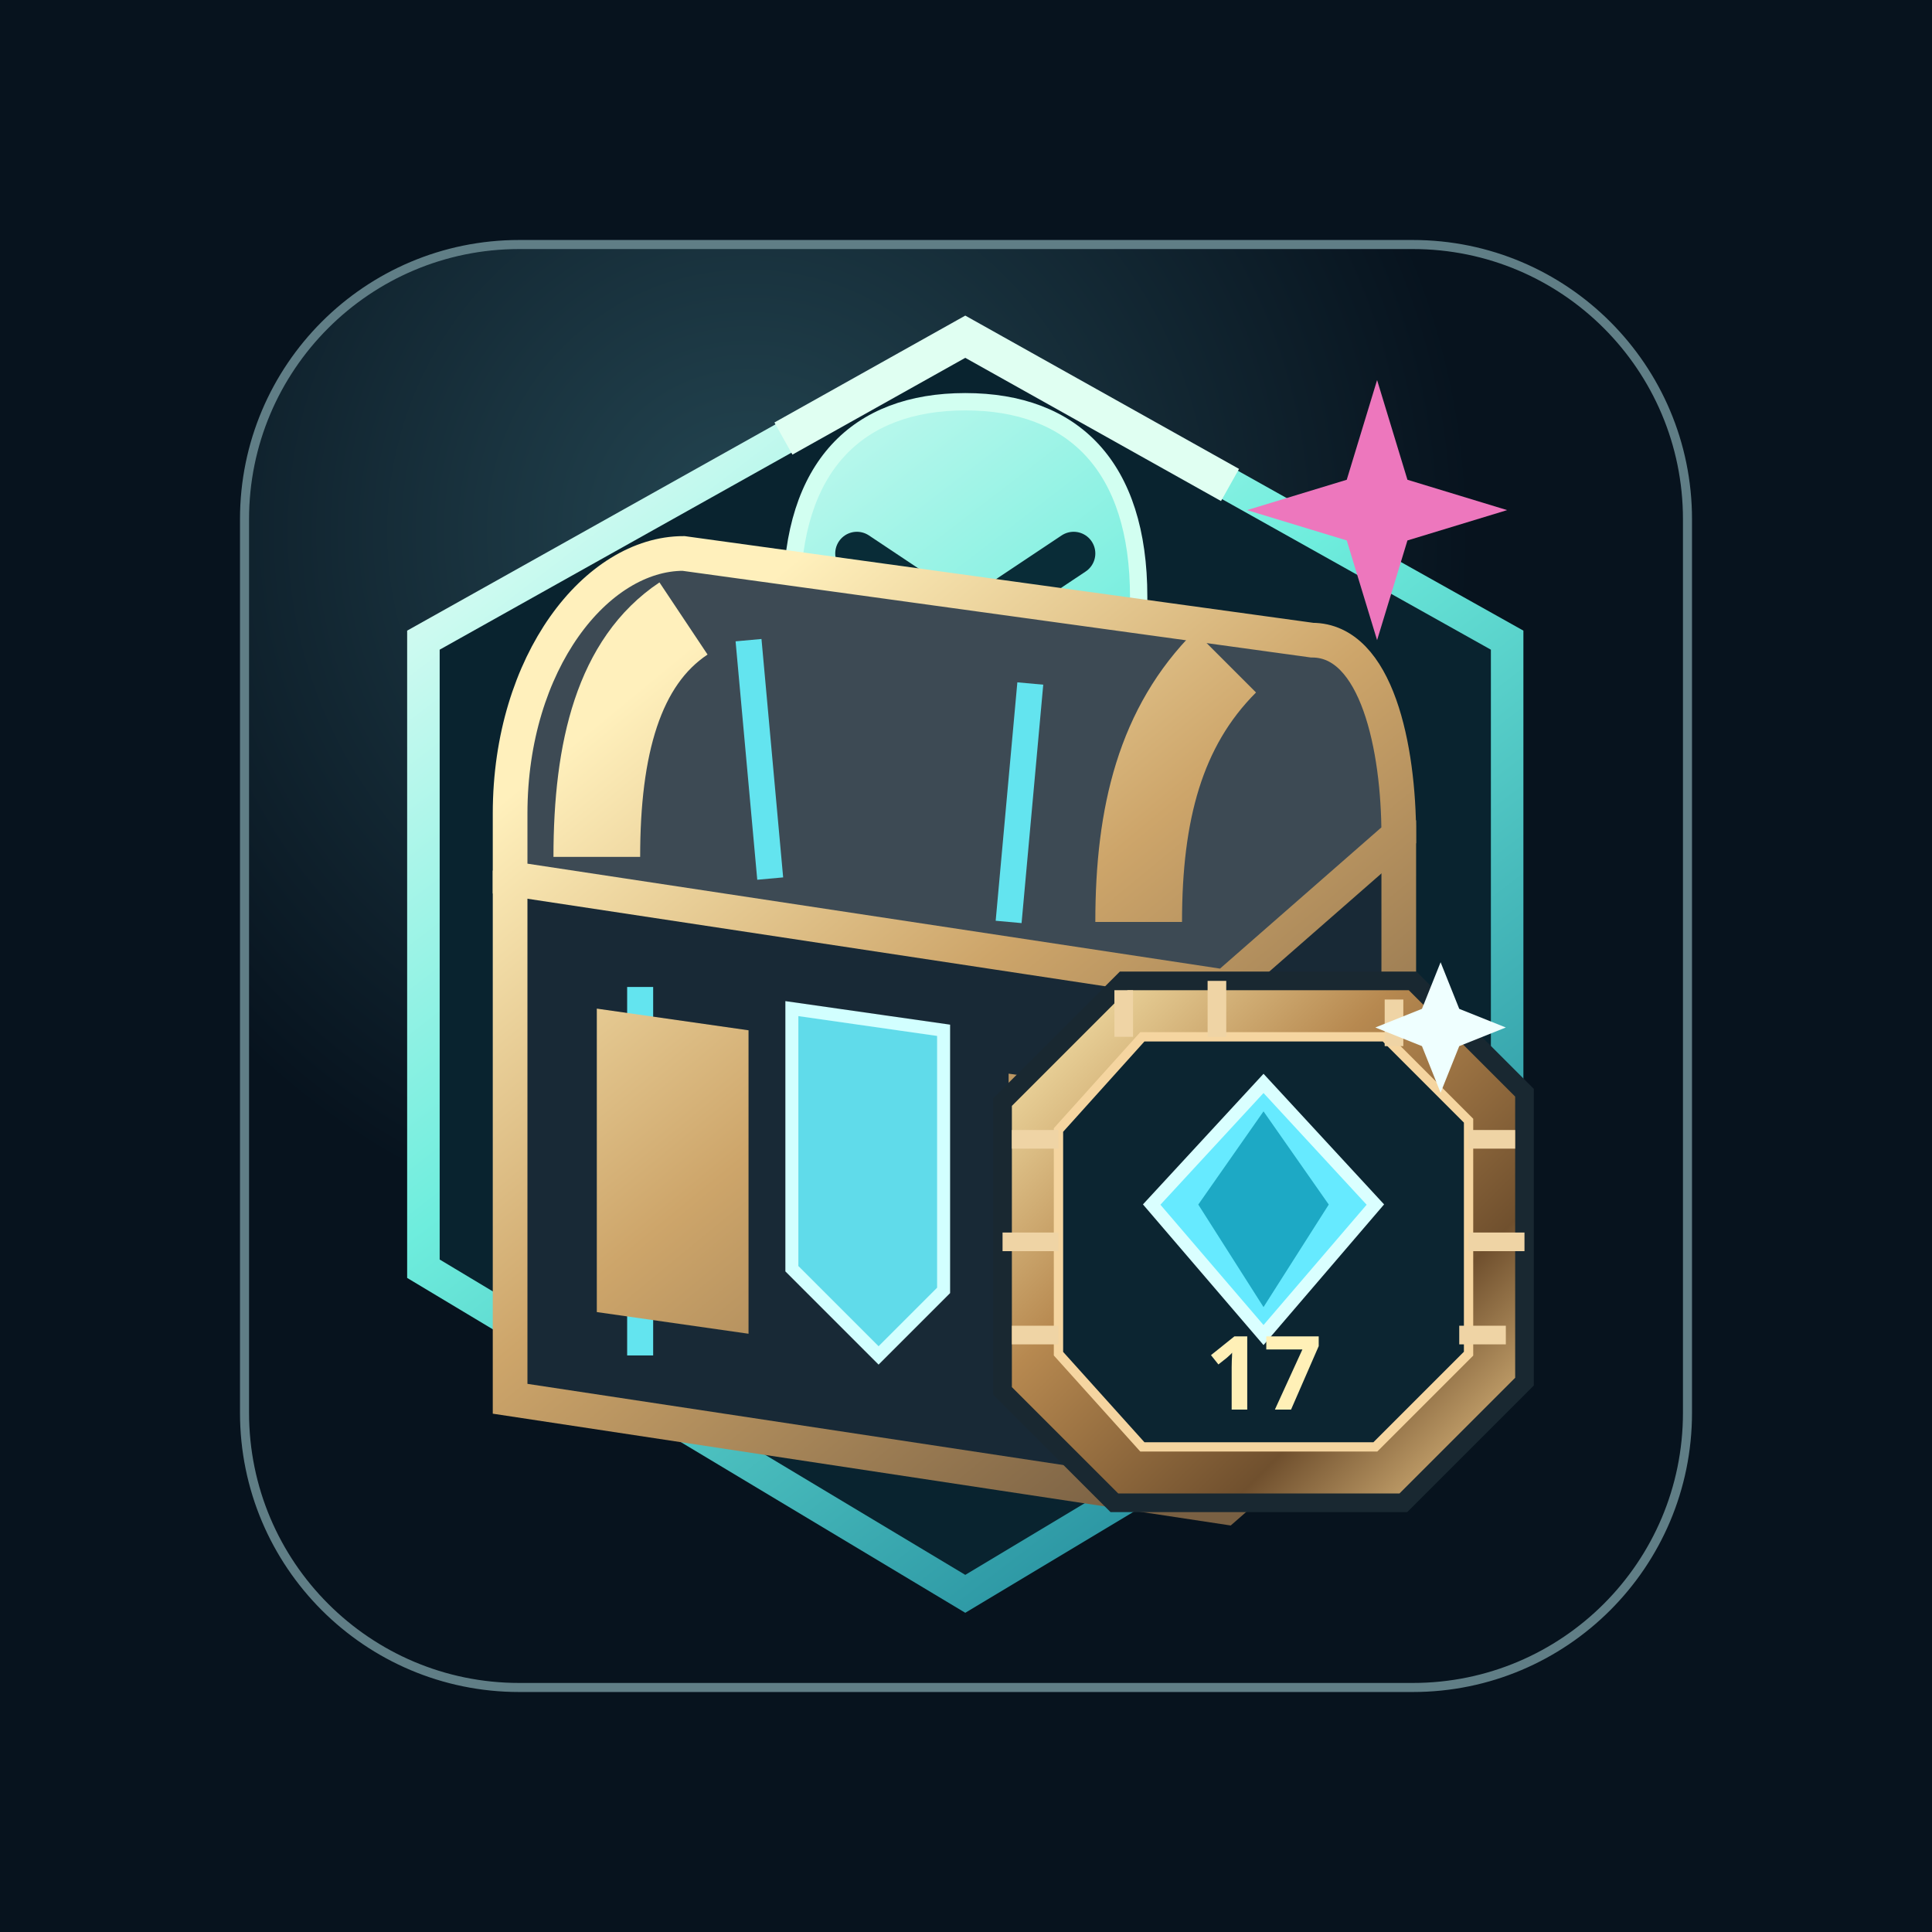
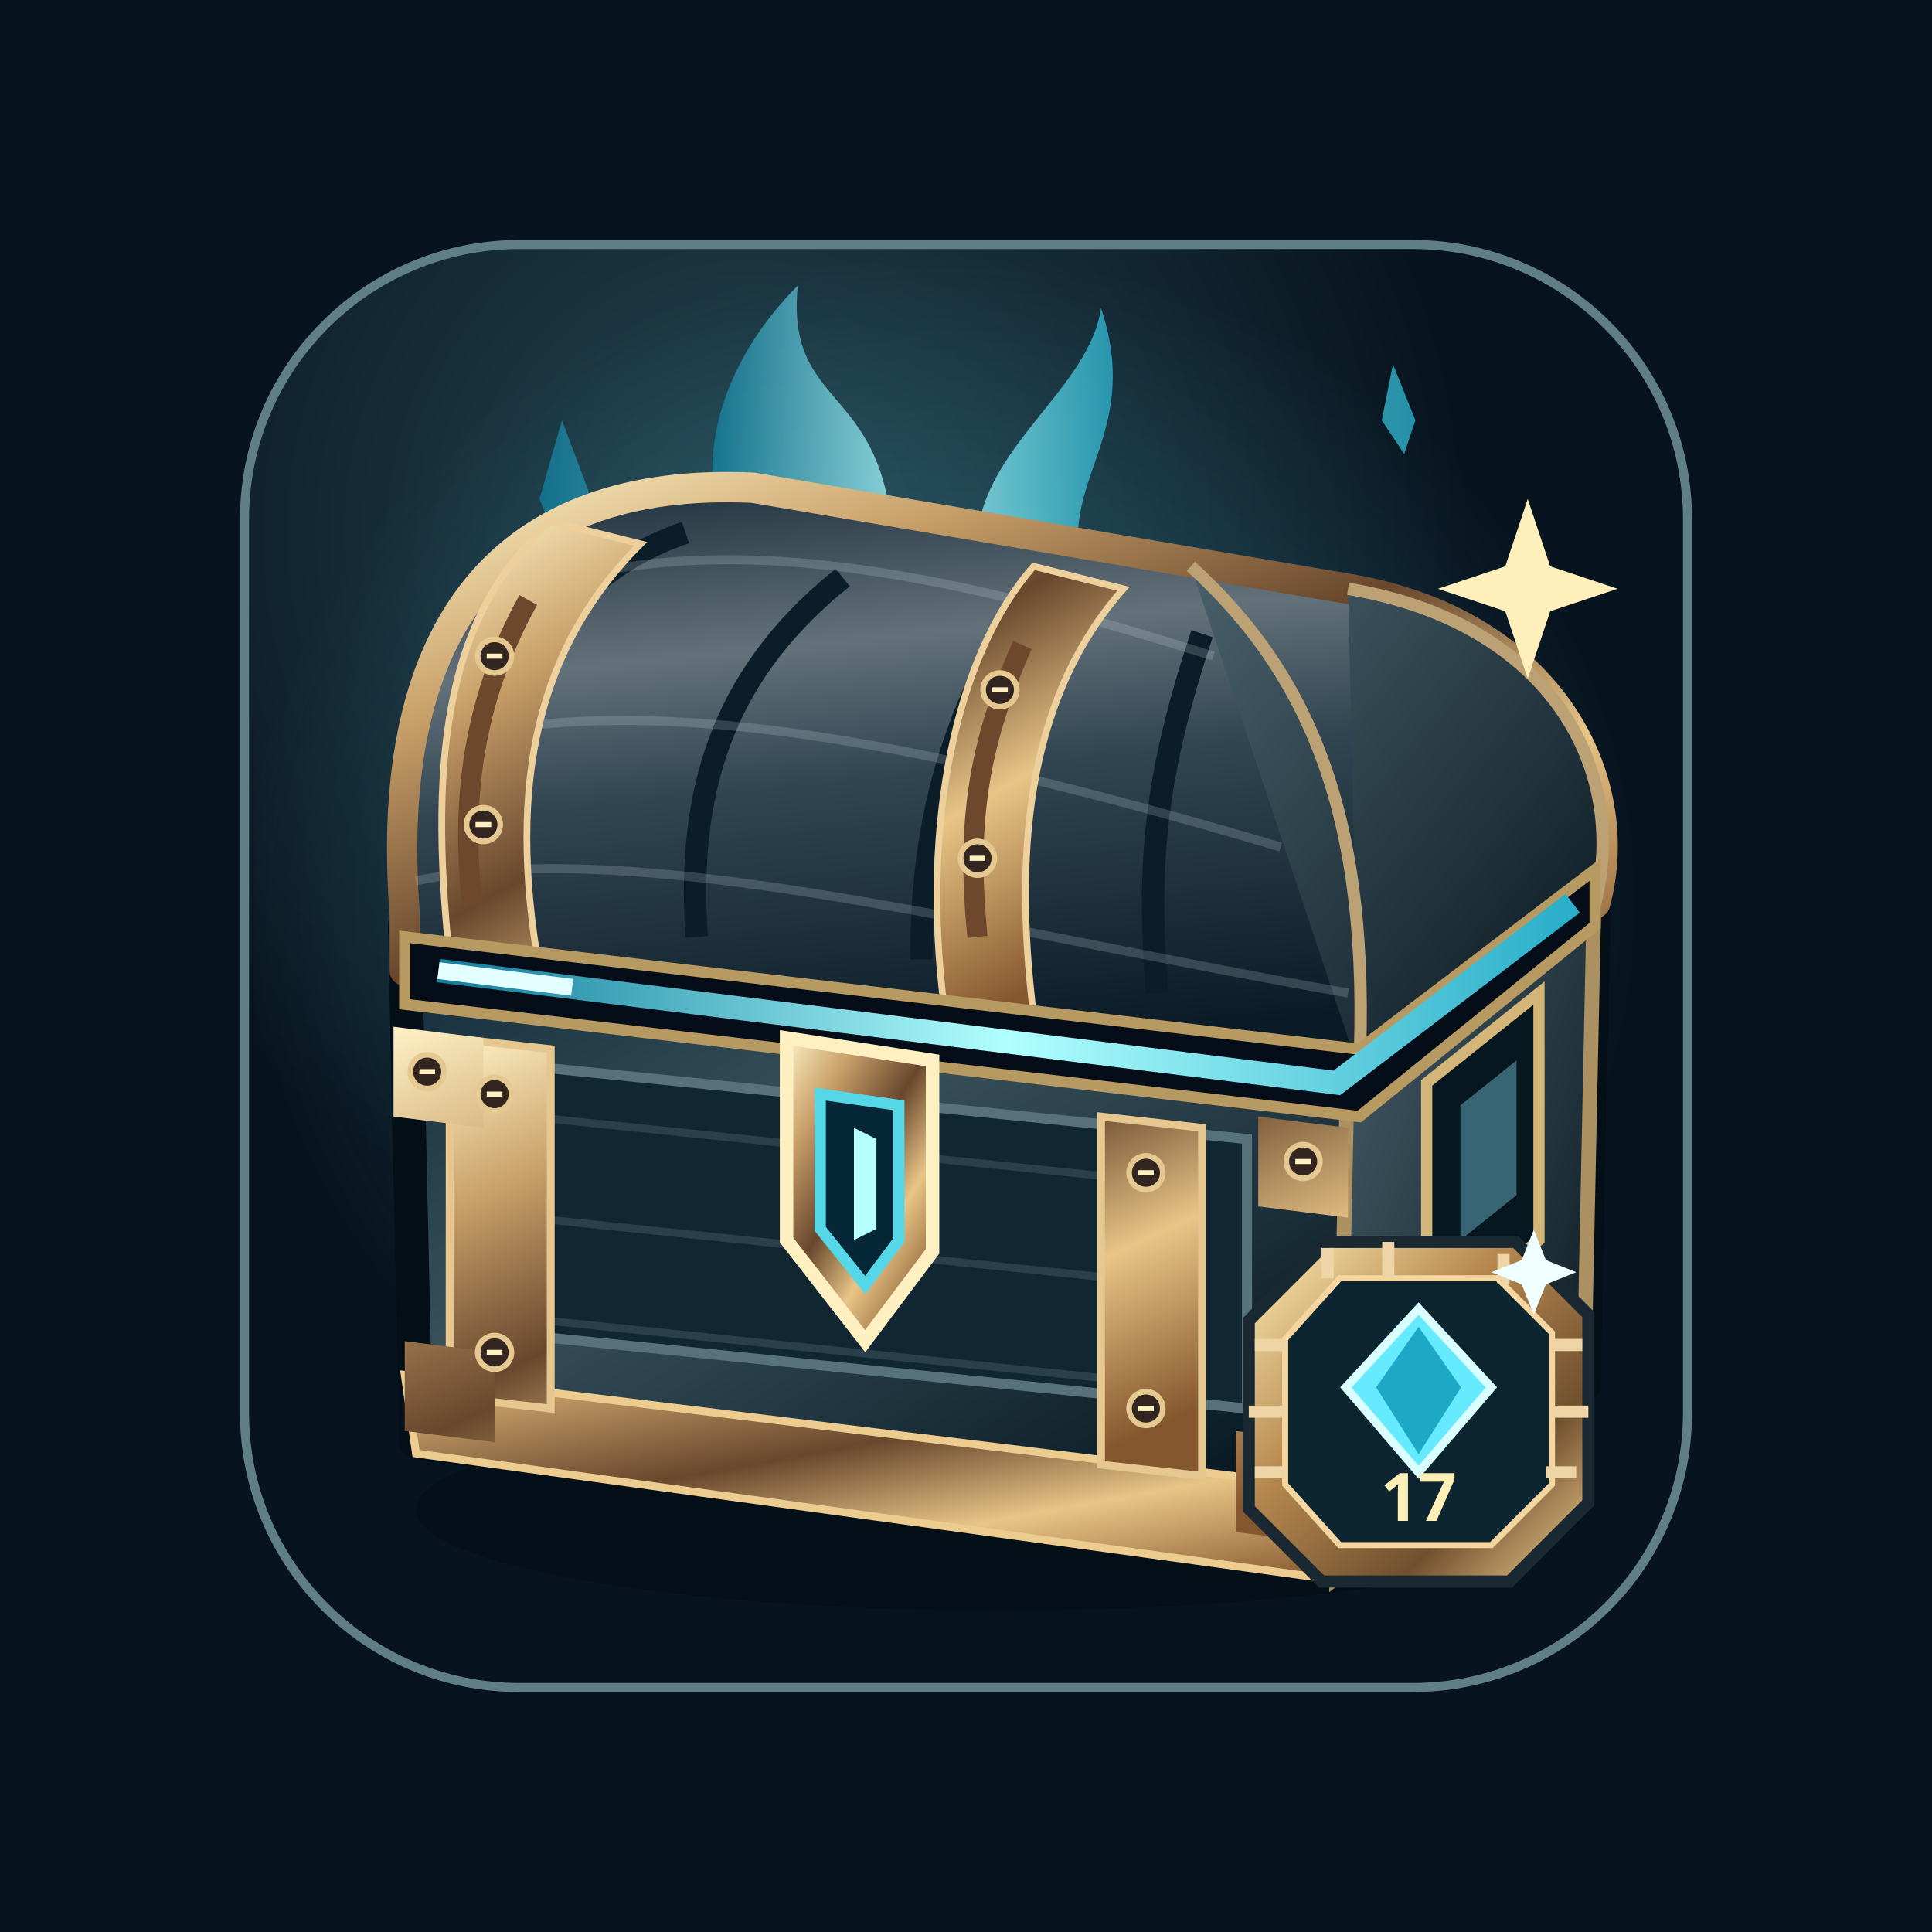
<svg xmlns="http://www.w3.org/2000/svg" viewBox="-64 -64 640 640">
  <rect x="-64" y="-64" width="640" height="640" fill="#07131e" />
  <defs>
    <radialGradient id="app-background" cx=".35" cy=".2">
      <stop stop-color="#244652" />
      <stop offset="1" stop-color="#07131e" />
    </radialGradient>
  </defs>
  <rect width="512" height="512" rx="106" fill="#07131e" />
  <rect x="17" y="17" width="478" height="478" rx="91" fill="url(#app-background)" stroke="#607e86" stroke-width="3" />
-   <g transform="translate(26 26) scale(7.18)">
+   <g transform="translate(18 12) scale(3.72)">
    <defs>
-       <linearGradient id="_R_0_-metal" x1="8" y1="6" x2="48" y2="58" gradientUnits="userSpaceOnUse">
-         <stop stop-color="#effff7" />
-         <stop offset=".45" stop-color="#6eeddd" />
-         <stop offset="1" stop-color="#21889a" />
+       <linearGradient id="_R_0_-metal" x1="28" y1="22" x2="84" y2="115" gradientUnits="userSpaceOnUse">
+         <stop stop-color="#506975" />
+         <stop offset=".27" stop-color="#122d3b" />
+         <stop offset=".56" stop-color="#38505a" />
+         <stop offset="1" stop-color="#071822" />
      </linearGradient>
-       <linearGradient id="_R_0_-gold" x1="16" y1="20" x2="44" y2="54" gradientUnits="userSpaceOnUse">
-         <stop stop-color="#fff0bc" />
-         <stop offset=".45" stop-color="#cda56a" />
-         <stop offset="1" stop-color="#796043" />
+       <linearGradient id="_R_0_-gold" x1="0" y1="0" x2=".8" y2="1">
+         <stop stop-color="#fff2c6" />
+         <stop offset=".24" stop-color="#c9a16a" />
+         <stop offset=".5" stop-color="#68472d" />
+         <stop offset=".73" stop-color="#e8c587" />
+         <stop offset="1" stop-color="#85572e" />
      </linearGradient>
+       <linearGradient id="_R_0_-roof" x1="0" y1="0" x2=".2" y2="1">
+         <stop stop-color="#182b37" />
+         <stop offset=".32" stop-color="#63717a" />
+         <stop offset=".54" stop-color="#314652" />
+         <stop offset="1" stop-color="#0a1b27" />
+       </linearGradient>
+       <linearGradient id="_R_0_-side" x1="0" y1="0" x2="1" y2="1">
+         <stop stop-color="#49616b" />
+         <stop offset="1" stop-color="#07151e" />
+       </linearGradient>
+       <linearGradient id="_R_0_-energy">
+         <stop stop-color="#127d9c" />
+         <stop offset=".5" stop-color="#b1ffff" />
+         <stop offset="1" stop-color="#2baec9" />
+       </linearGradient>
+       <radialGradient id="_R_0_-aura">
+         <stop stop-color="#57c9de" stop-opacity=".32" />
+         <stop offset="1" stop-color="#57c9de" stop-opacity="0" />
+       </radialGradient>
    </defs>
-     <path class="emblem-outline" d="M32 3 57 17v29L32 61 7 46V17Z" fill="#09232f" stroke="url(#_R_0_-metal)" stroke-width="1.5" />
-     <path class="emblem-spirit" d="M24 24v-9c0-6 3-9 8-9s8 3 8 9v9l-4-3-4 3-4-3Z" fill="url(#_R_0_-metal)" stroke="#d2fff1" stroke-width=".8" />
-     <path d="m27 13 3 2m4 0 3-2" fill="none" stroke="#092c37" stroke-width="2" stroke-linecap="round" />
-     <path d="m11 28 8-7 33 5v24l-8 7-33-5Z" fill="#182936" stroke="url(#_R_0_-gold)" stroke-width="1.6" />
-     <path d="m11 28 33 5 8-7M44 33v24" fill="none" stroke="#71dce9" stroke-width="1.2" />
-     <path d="M11 25c0-7 4-12 8-12l29 4c3 0 4 5 4 9l-8 7-33-5Z" fill="#3d4a54" stroke="url(#_R_0_-gold)" stroke-width="1.6" />
-     <path d="M19 16c-3 2-4 6-4 11m29-9c-3 3-4 7-4 12" stroke="url(#_R_0_-gold)" stroke-width="4" fill="none" />
-     <path d="m22 17 1 11m12-9-1 11M17 33v17m21-14v17" stroke="#63e4ef" stroke-width="1.2" />
-     <path d="m15 34 7 1v14l-7-1Zm19 3 7 1v14l-7-1Z" fill="url(#_R_0_-gold)" />
-     <path d="m24 34 7 1v12l-3 3-4-4Z" fill="#60dbea" stroke="#d2ffff" stroke-width=".6" />
-     <g transform="translate(32 31) scale(.43)">
+     <ellipse cx="62" cy="60" rx="62" ry="58" fill="url(#_R_0_-aura)" />
+     <ellipse cx="67" cy="114" rx="52" ry="9" fill="#030d17" opacity=".7" />
+     <g class="emblem-spirit" fill="url(#_R_0_-energy)" opacity=".8">
+       <path d="M43 29c-4-9 0-18 6-24-1 10 6 9 8 19l-6 12ZM65 27c1-8 10-13 11-20 4 12-5 16-1 25Z" />
+       <path d="m26 24 2-7 3 8-3 4Zm75-7 1-5 2 5-1 3Z" />
+     </g>
+     <g class="emblem-chest">
+       <path d="m14 62 85 8 21-15-1 48-23 17-81-12Z" fill="url(#_R_0_-metal)" stroke="#050f18" stroke-width="3" stroke-linejoin="round" />
+       <path d="m98 72 22-17-1 48-22 17Z" fill="url(#_R_0_-side)" stroke="#ab9062" stroke-width="1.3" />
+       <path d="m20 74 69 7v24l-69-7Z" fill="#102631" stroke="#57727b" stroke-width=".9" />
+       <path d="m25 79 58 6m-58 3 58 6m-58 3 58 6" stroke="#d3e6e8" stroke-opacity=".13" stroke-width=".7" />
+       <path d="m14 102 82 10 22-16v7l-23 17-80-11Z" fill="url(#_R_0_-gold)" stroke="#edcc90" stroke-width=".7" />
+       <path d="M14 61C12 35 23 22 45 23l53 9c18 3 25 17 22 28l-21 16-85-10Z" fill="url(#_R_0_-roof)" stroke="url(#_R_0_-gold)" stroke-width="2.7" stroke-linejoin="round" />
+       <path d="M99 75c1-22-4-35-15-45m15 45 21-15c3-12-4-25-22-28" fill="url(#_R_0_-side)" stroke="#bca175" stroke-width="1.1" />
+       <path d="M22 60c-2-17 5-29 17-33m1 36c-1-14 3-24 13-32m7 34c0-13 3-22 9-32m12 35c-1-12 0-20 4-32" fill="none" stroke="#0b1d29" stroke-width="2" />
+       <path d="M15 58c20-4 49 4 83 10m-78-23c19-4 45 2 72 10M29 31c16-4 35 0 57 7" fill="none" stroke="#cfdee4" stroke-opacity=".2" stroke-width=".8" />
+       <path d="M27 26c-9 8-11 20-9 39l8 1c-3-17 0-29 9-38Zm43 4c-7 8-10 23-8 39l8 1c-2-16 0-29 8-38Z" fill="url(#_R_0_-gold)" stroke="#eed09d" stroke-width=".6" />
+       <path d="M25 33c-5 9-6 18-5 27m49-23c-4 9-5 16-4 26" fill="none" stroke="#6e482c" stroke-width="1.8" />
+       <path d="m14 63 85 10 21-16v5l-21 17-85-10Z" fill="#050e18" stroke="#b79962" stroke-width="1" />
+       <path class="emblem-energy" d="m17 66 80 10 21-16" fill="none" stroke="url(#_R_0_-energy)" stroke-width="2.1" />
+       <path d="m18 72 9 1v32l-9-1Zm58 7 9 1v31l-9-1Z" fill="url(#_R_0_-gold)" stroke="#e5c78f" stroke-width=".7" />
+       <path d="m48 72 13 2v17l-6 8-7-9Z" fill="url(#_R_0_-gold)" stroke="#fff0c2" stroke-width="1.2" />
+       <path d="m51 77 7 1v12l-3 4-4-5Z" fill="#052737" stroke="#56d7e8" stroke-width="1" />
+       <path d="m54 80 2 1v8l-2 1Z" fill="#b5ffff" />
+       <path d="m105 76 10-8v22l-10 8Z" fill="#071720" stroke="#d4b678" stroke-width="1" />
+       <path d="m108 78 5-4v12l-5 4Z" fill="#386573" />
+       <path d="m13 71 8 1v8l-8-1Zm77 8 8 1v8l-8-1ZM14 99l8 1v8l-8-1Zm74 8 8 1v9l-8-1Z" fill="url(#_R_0_-gold)" />
+       <g>
+         <circle cx="22" cy="38" r="1.5" fill="#332620" stroke="#e6c891" stroke-width=".5" />
+         <path d="m21.3 38h1.4" stroke="#fff0c1" stroke-width=".45" />
+       </g>
+       <g>
+         <circle cx="21" cy="53" r="1.5" fill="#332620" stroke="#e6c891" stroke-width=".5" />
+         <path d="m20.3 53h1.4" stroke="#fff0c1" stroke-width=".45" />
+       </g>
+       <g>
+         <circle cx="67" cy="41" r="1.5" fill="#332620" stroke="#e6c891" stroke-width=".5" />
+         <path d="m66.3 41h1.4" stroke="#fff0c1" stroke-width=".45" />
+       </g>
+       <g>
+         <circle cx="65" cy="56" r="1.5" fill="#332620" stroke="#e6c891" stroke-width=".5" />
+         <path d="m64.3 56h1.4" stroke="#fff0c1" stroke-width=".45" />
+       </g>
+       <g>
+         <circle cx="22" cy="77" r="1.5" fill="#332620" stroke="#e6c891" stroke-width=".5" />
+         <path d="m21.3 77h1.4" stroke="#fff0c1" stroke-width=".45" />
+       </g>
+       <g>
+         <circle cx="22" cy="100" r="1.5" fill="#332620" stroke="#e6c891" stroke-width=".5" />
+         <path d="m21.3 100h1.4" stroke="#fff0c1" stroke-width=".45" />
+       </g>
+       <g>
+         <circle cx="80" cy="84" r="1.5" fill="#332620" stroke="#e6c891" stroke-width=".5" />
+         <path d="m79.3 84h1.4" stroke="#fff0c1" stroke-width=".45" />
+       </g>
+       <g>
+         <circle cx="80" cy="105" r="1.5" fill="#332620" stroke="#e6c891" stroke-width=".5" />
+         <path d="m79.3 105h1.4" stroke="#fff0c1" stroke-width=".45" />
+       </g>
+       <g>
+         <circle cx="16" cy="75" r="1.5" fill="#332620" stroke="#e6c891" stroke-width=".5" />
+         <path d="m15.3 75h1.4" stroke="#fff0c1" stroke-width=".45" />
+       </g>
+       <g>
+         <circle cx="94" cy="83" r="1.5" fill="#332620" stroke="#e6c891" stroke-width=".5" />
+         <path d="m93.3 83h1.4" stroke="#fff0c1" stroke-width=".45" />
+       </g>
+       <path class="emblem-trace" d="m17 66 80 10 21-16" fill="none" stroke="#e4ffff" stroke-width="1.5" stroke-dasharray="12 110" />
+     </g>
+     <g class="emblem-module" transform="translate(87 88) scale(.54)">
      <g class="module-glyph">
        <defs>
          <linearGradient id="_R_0_-module-gold" x1="0" y1="0" x2="1" y2="1">
            <stop stop-color="#fff0b7" />
            <stop offset=".38" stop-color="#b78950" />
            <stop offset=".72" stop-color="#70502e" />
            <stop offset="1" stop-color="#f7d391" />
          </linearGradient>
        </defs>
        <path d="M17 4h31l12 12v31L47 60H16L4 48V17Z" fill="url(#_R_0_-module-gold)" stroke="#192831" stroke-width="2" />
        <path d="M19 10h26l9 9v25L44 54H19l-9-10V20Z" fill="#0c2531" stroke="#f5d5a0" stroke-width="1" />
        <path d="m32 15 12 13-12 14-12-14Z" fill="#66eaff" stroke="#daffff" stroke-width="1.4" />
        <path d="m32 18 7 10-7 11-7-11Z" fill="#1da9c5" />
        <path d="M17 5v5m10-6v6m19-4v5M5 21h5m-6 11h6m-5 10h5M54 21h5m-5 11h6m-7 10h5" stroke="#efd4a5" stroke-width="2" />
        <text x="32" y="50" text-anchor="middle" fill="#fff0b7" font-family="Segoe UI, sans-serif" font-weight="900" font-size="11">17</text>
        <path d="m51 2 2 5 5 2-5 2-2 5-2-5-5-2 5-2Z" fill="#efffff" />
      </g>
    </g>
-     <path class="emblem-trace" d="M32 3 57 17v29L32 61 7 46V17Z" fill="none" stroke="#e0fff2" stroke-width="1.7" stroke-dasharray="14 150" />
-     <path d="m51 5 1.4 4.6L57 11l-4.6 1.4L51 17l-1.4-4.6L45 11l4.6-1.4Z" fill="#ed77bd" />
+     <path d="m114 24 2 6 6 2-6 2-2 6-2-6-6-2 6-2Z" fill="#fff0bb" />
  </g>
</svg>
